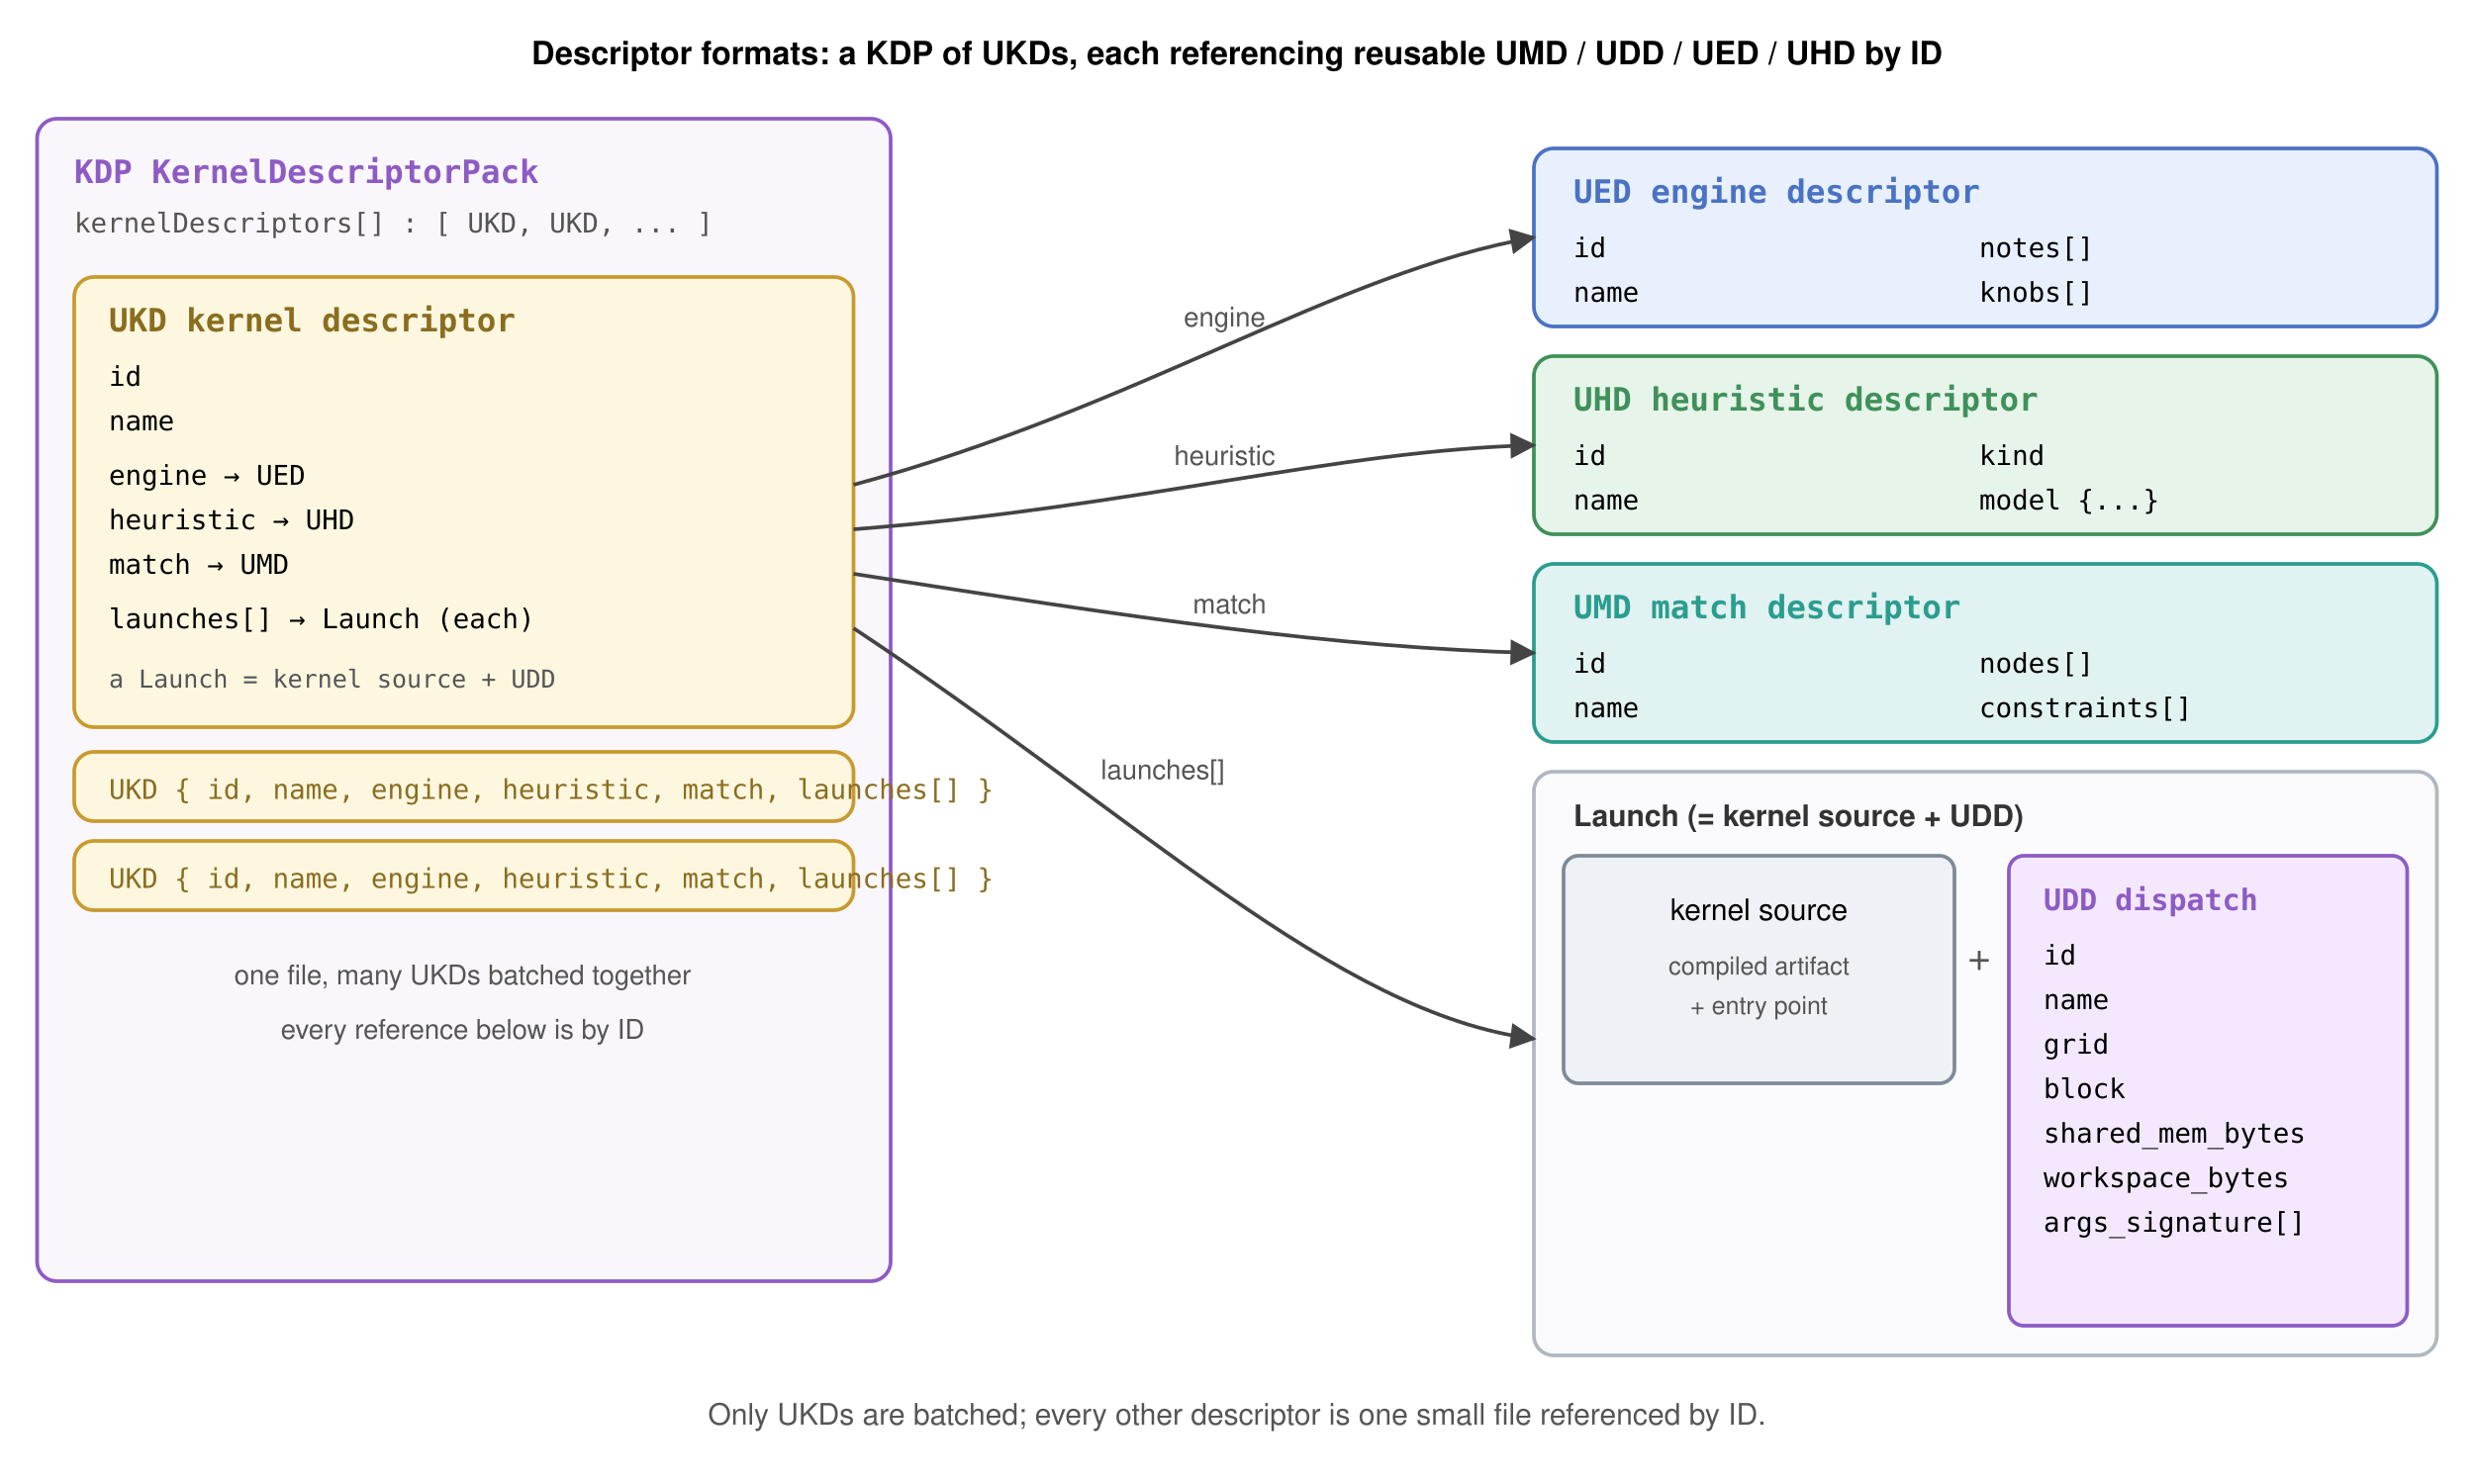
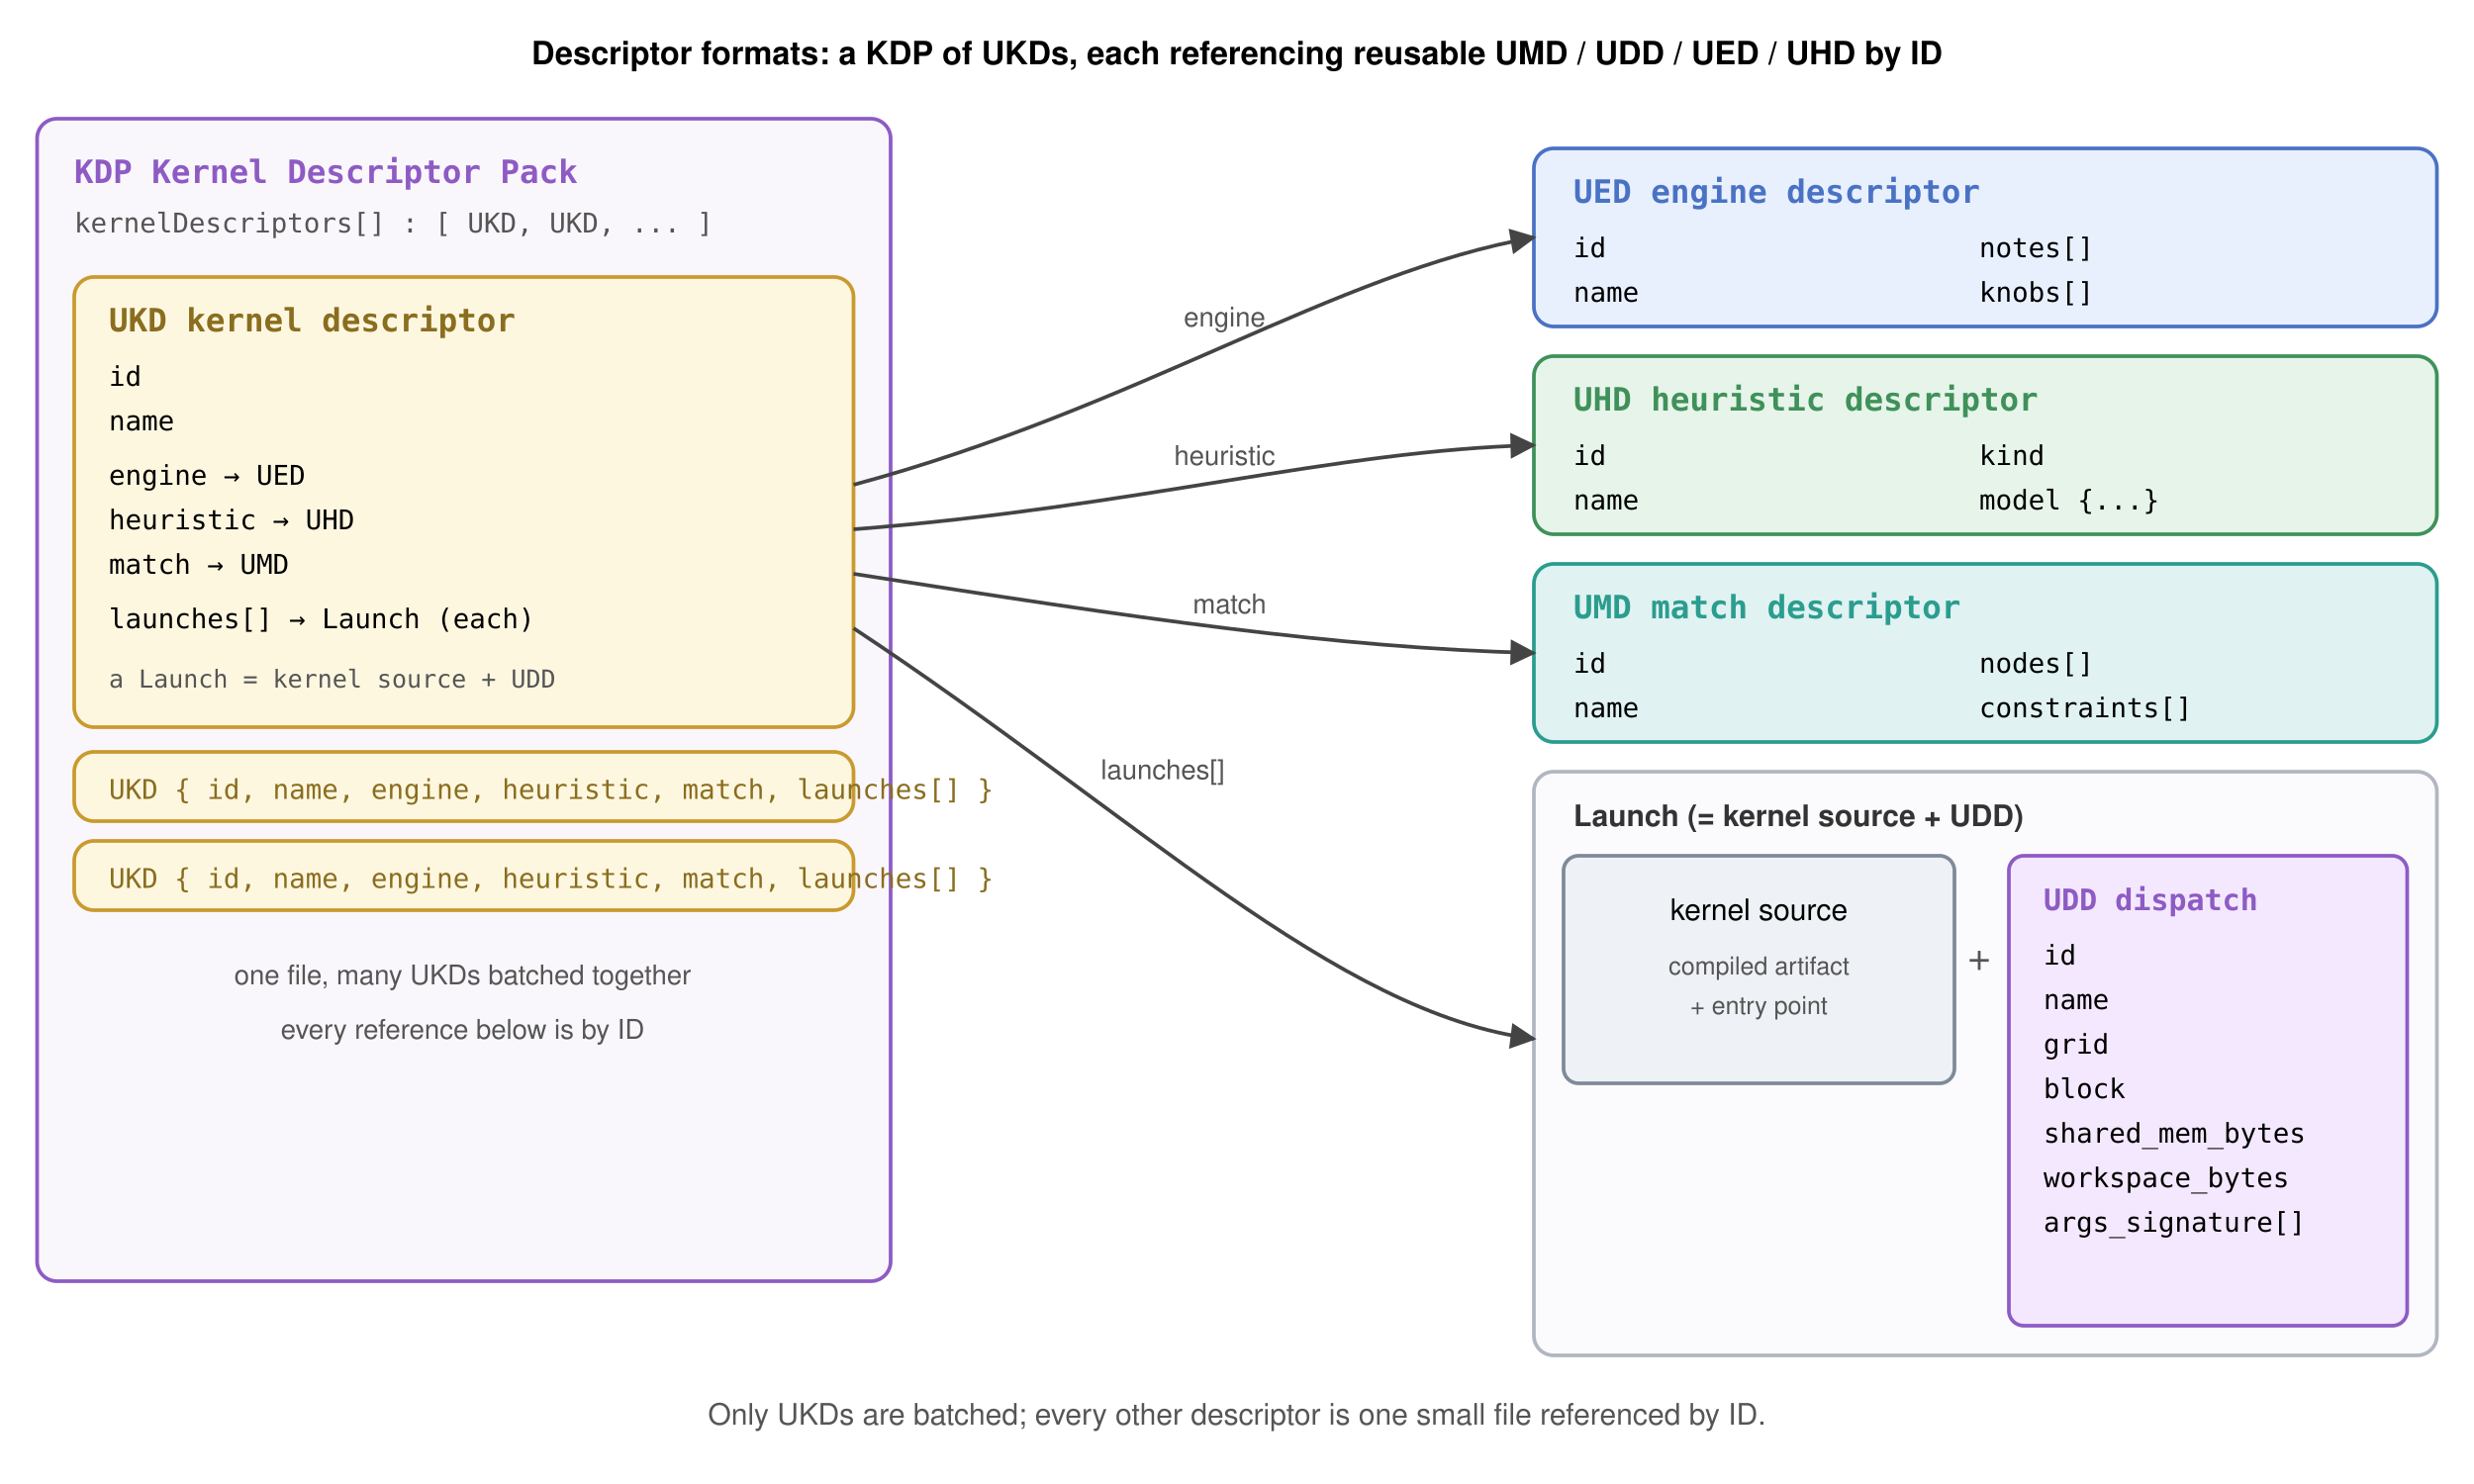
<svg xmlns="http://www.w3.org/2000/svg" viewBox="0 0 1000 600" width="1000" height="600" font-family="'Segoe UI', Helvetica, Arial, sans-serif" font-size="13">
  <rect x="0" y="0" width="100%" height="100%" fill="#ffffff" />
  <defs>
    <marker id="arrowDF" viewBox="0 0 10 10" refX="9" refY="5" markerWidth="7" markerHeight="7" orient="auto-start-reverse">
      <path d="M0 0 L10 5 L0 10 z" fill="#444" />
    </marker>
  </defs>
  <text x="500" y="26" text-anchor="middle" font-weight="600">Descriptor formats: a KDP of UKDs, each referencing reusable UMD / UDD / UED / UHD by ID</text>
  <rect x="15" y="48" width="345" height="470" rx="8" fill="#faf7fc" stroke="#8e5bc4" stroke-width="1.5" />
-   <text x="30" y="74" font-family="Consolas, monospace" font-size="13" fill="#8e5bc4" font-weight="600">KDP  KernelDescriptorPack</text>
+   <text x="30" y="74" font-family="Consolas, monospace" font-size="13" fill="#8e5bc4" font-weight="600">KDP  Kernel Descriptor Pack</text>
  <text x="30" y="94" font-family="Consolas, monospace" font-size="11" fill="#555">kernelDescriptors[] : [ UKD, UKD, ... ]</text>
  <rect x="30" y="112" width="315" height="182" rx="8" fill="#fef7e0" stroke="#c99a2e" stroke-width="1.5" />
  <text x="44" y="134" font-family="Consolas, monospace" font-size="13" fill="#8a6d1f" font-weight="600">UKD  kernel descriptor</text>
  <text x="44" y="156" font-family="Consolas, monospace" font-size="11">id</text>
  <text x="44" y="174" font-family="Consolas, monospace" font-size="11">name</text>
  <text x="44" y="196" font-family="Consolas, monospace" font-size="11">engine     → UED</text>
  <text x="44" y="214" font-family="Consolas, monospace" font-size="11">heuristic  → UHD</text>
  <text x="44" y="232" font-family="Consolas, monospace" font-size="11">match      → UMD</text>
  <text x="44" y="254" font-family="Consolas, monospace" font-size="11">launches[] → Launch (each)</text>
  <text x="44" y="278" font-family="Consolas, monospace" font-size="10" fill="#555">a Launch = kernel source + UDD</text>
  <rect x="30" y="304" width="315" height="28" rx="8" fill="#fef7e0" stroke="#c99a2e" stroke-width="1.5" />
  <text x="44" y="323" font-family="Consolas, monospace" font-size="11" fill="#8a6d1f">UKD  { id, name, engine, heuristic, match, launches[] }</text>
  <rect x="30" y="340" width="315" height="28" rx="8" fill="#fef7e0" stroke="#c99a2e" stroke-width="1.5" />
  <text x="44" y="359" font-family="Consolas, monospace" font-size="11" fill="#8a6d1f">UKD  { id, name, engine, heuristic, match, launches[] }</text>
  <text x="187" y="398" text-anchor="middle" font-size="11" fill="#555">one file, many UKDs batched together</text>
  <text x="187" y="420" text-anchor="middle" font-size="11" fill="#555">every reference below is by ID</text>
  <rect x="620" y="60" width="365" height="72" rx="8" fill="#e8f0fe" stroke="#4a72c4" stroke-width="1.5" />
  <text x="636" y="82" font-family="Consolas, monospace" font-size="13" fill="#4a72c4" font-weight="600">UED  engine descriptor</text>
  <text x="636" y="104" font-family="Consolas, monospace" font-size="11">id</text>
  <text x="636" y="122" font-family="Consolas, monospace" font-size="11">name</text>
  <text x="800" y="104" font-family="Consolas, monospace" font-size="11">notes[]</text>
  <text x="800" y="122" font-family="Consolas, monospace" font-size="11">knobs[]</text>
  <rect x="620" y="144" width="365" height="72" rx="8" fill="#e6f4ea" stroke="#3f9159" stroke-width="1.5" />
  <text x="636" y="166" font-family="Consolas, monospace" font-size="13" fill="#3f9159" font-weight="600">UHD  heuristic descriptor</text>
  <text x="636" y="188" font-family="Consolas, monospace" font-size="11">id</text>
  <text x="636" y="206" font-family="Consolas, monospace" font-size="11">name</text>
  <text x="800" y="188" font-family="Consolas, monospace" font-size="11">kind</text>
  <text x="800" y="206" font-family="Consolas, monospace" font-size="11">model {...}</text>
  <rect x="620" y="228" width="365" height="72" rx="8" fill="#e0f2f1" stroke="#2a9d8f" stroke-width="1.5" />
  <text x="636" y="250" font-family="Consolas, monospace" font-size="13" fill="#2a9d8f" font-weight="600">UMD  match descriptor</text>
  <text x="636" y="272" font-family="Consolas, monospace" font-size="11">id</text>
  <text x="636" y="290" font-family="Consolas, monospace" font-size="11">name</text>
  <text x="800" y="272" font-family="Consolas, monospace" font-size="11">nodes[]</text>
  <text x="800" y="290" font-family="Consolas, monospace" font-size="11">constraints[]</text>
  <rect x="620" y="312" width="365" height="236" rx="8" fill="#fbfbfd" stroke="#b0b7c0" stroke-width="1.5" />
  <text x="636" y="334" font-weight="600" font-size="12" fill="#333">Launch  (= kernel source + UDD)</text>
  <rect x="632" y="346" width="158" height="92" rx="6" fill="#eef1f5" stroke="#7f8a99" stroke-width="1.5" />
  <text x="711" y="372" text-anchor="middle" font-size="12">kernel source</text>
  <text x="711" y="394" text-anchor="middle" font-size="10" fill="#555">compiled artifact</text>
  <text x="711" y="410" text-anchor="middle" font-size="10" fill="#555">+ entry point</text>
  <text x="800" y="392" text-anchor="middle" font-size="16" fill="#555">+</text>
  <rect x="812" y="346" width="161" height="190" rx="6" fill="#f3e8fd" stroke="#8e5bc4" stroke-width="1.5" />
  <text x="826" y="368" font-family="Consolas, monospace" font-size="12" fill="#8e5bc4" font-weight="600">UDD  dispatch</text>
  <text x="826" y="390" font-family="Consolas, monospace" font-size="11">id</text>
  <text x="826" y="408" font-family="Consolas, monospace" font-size="11">name</text>
  <text x="826" y="426" font-family="Consolas, monospace" font-size="11">grid</text>
  <text x="826" y="444" font-family="Consolas, monospace" font-size="11">block</text>
  <text x="826" y="462" font-family="Consolas, monospace" font-size="11">shared_mem_bytes</text>
  <text x="826" y="480" font-family="Consolas, monospace" font-size="11">workspace_bytes</text>
  <text x="826" y="498" font-family="Consolas, monospace" font-size="11">args_signature[]</text>
  <path d="M345 196 C 460 165, 540 110, 620 96" fill="none" stroke="#444" stroke-width="1.5" marker-end="url(#arrowDF)" />
  <text x="495" y="132" text-anchor="middle" font-size="11" fill="#555">engine</text>
  <path d="M345 214 C 460 205, 540 182, 620 180" fill="none" stroke="#444" stroke-width="1.5" marker-end="url(#arrowDF)" />
  <text x="495" y="188" text-anchor="middle" font-size="11" fill="#555">heuristic</text>
  <path d="M345 232 C 460 250, 540 262, 620 264" fill="none" stroke="#444" stroke-width="1.5" marker-end="url(#arrowDF)" />
  <text x="497" y="248" text-anchor="middle" font-size="11" fill="#555">match</text>
  <path d="M345 254 C 460 330, 540 410, 620 420" fill="none" stroke="#444" stroke-width="1.5" marker-end="url(#arrowDF)" />
  <text x="470" y="315" text-anchor="middle" font-size="11" fill="#555">launches[]</text>
  <text x="500" y="576" text-anchor="middle" font-size="12" fill="#555">Only UKDs are batched; every other descriptor is one small file referenced by ID.</text>
</svg>
